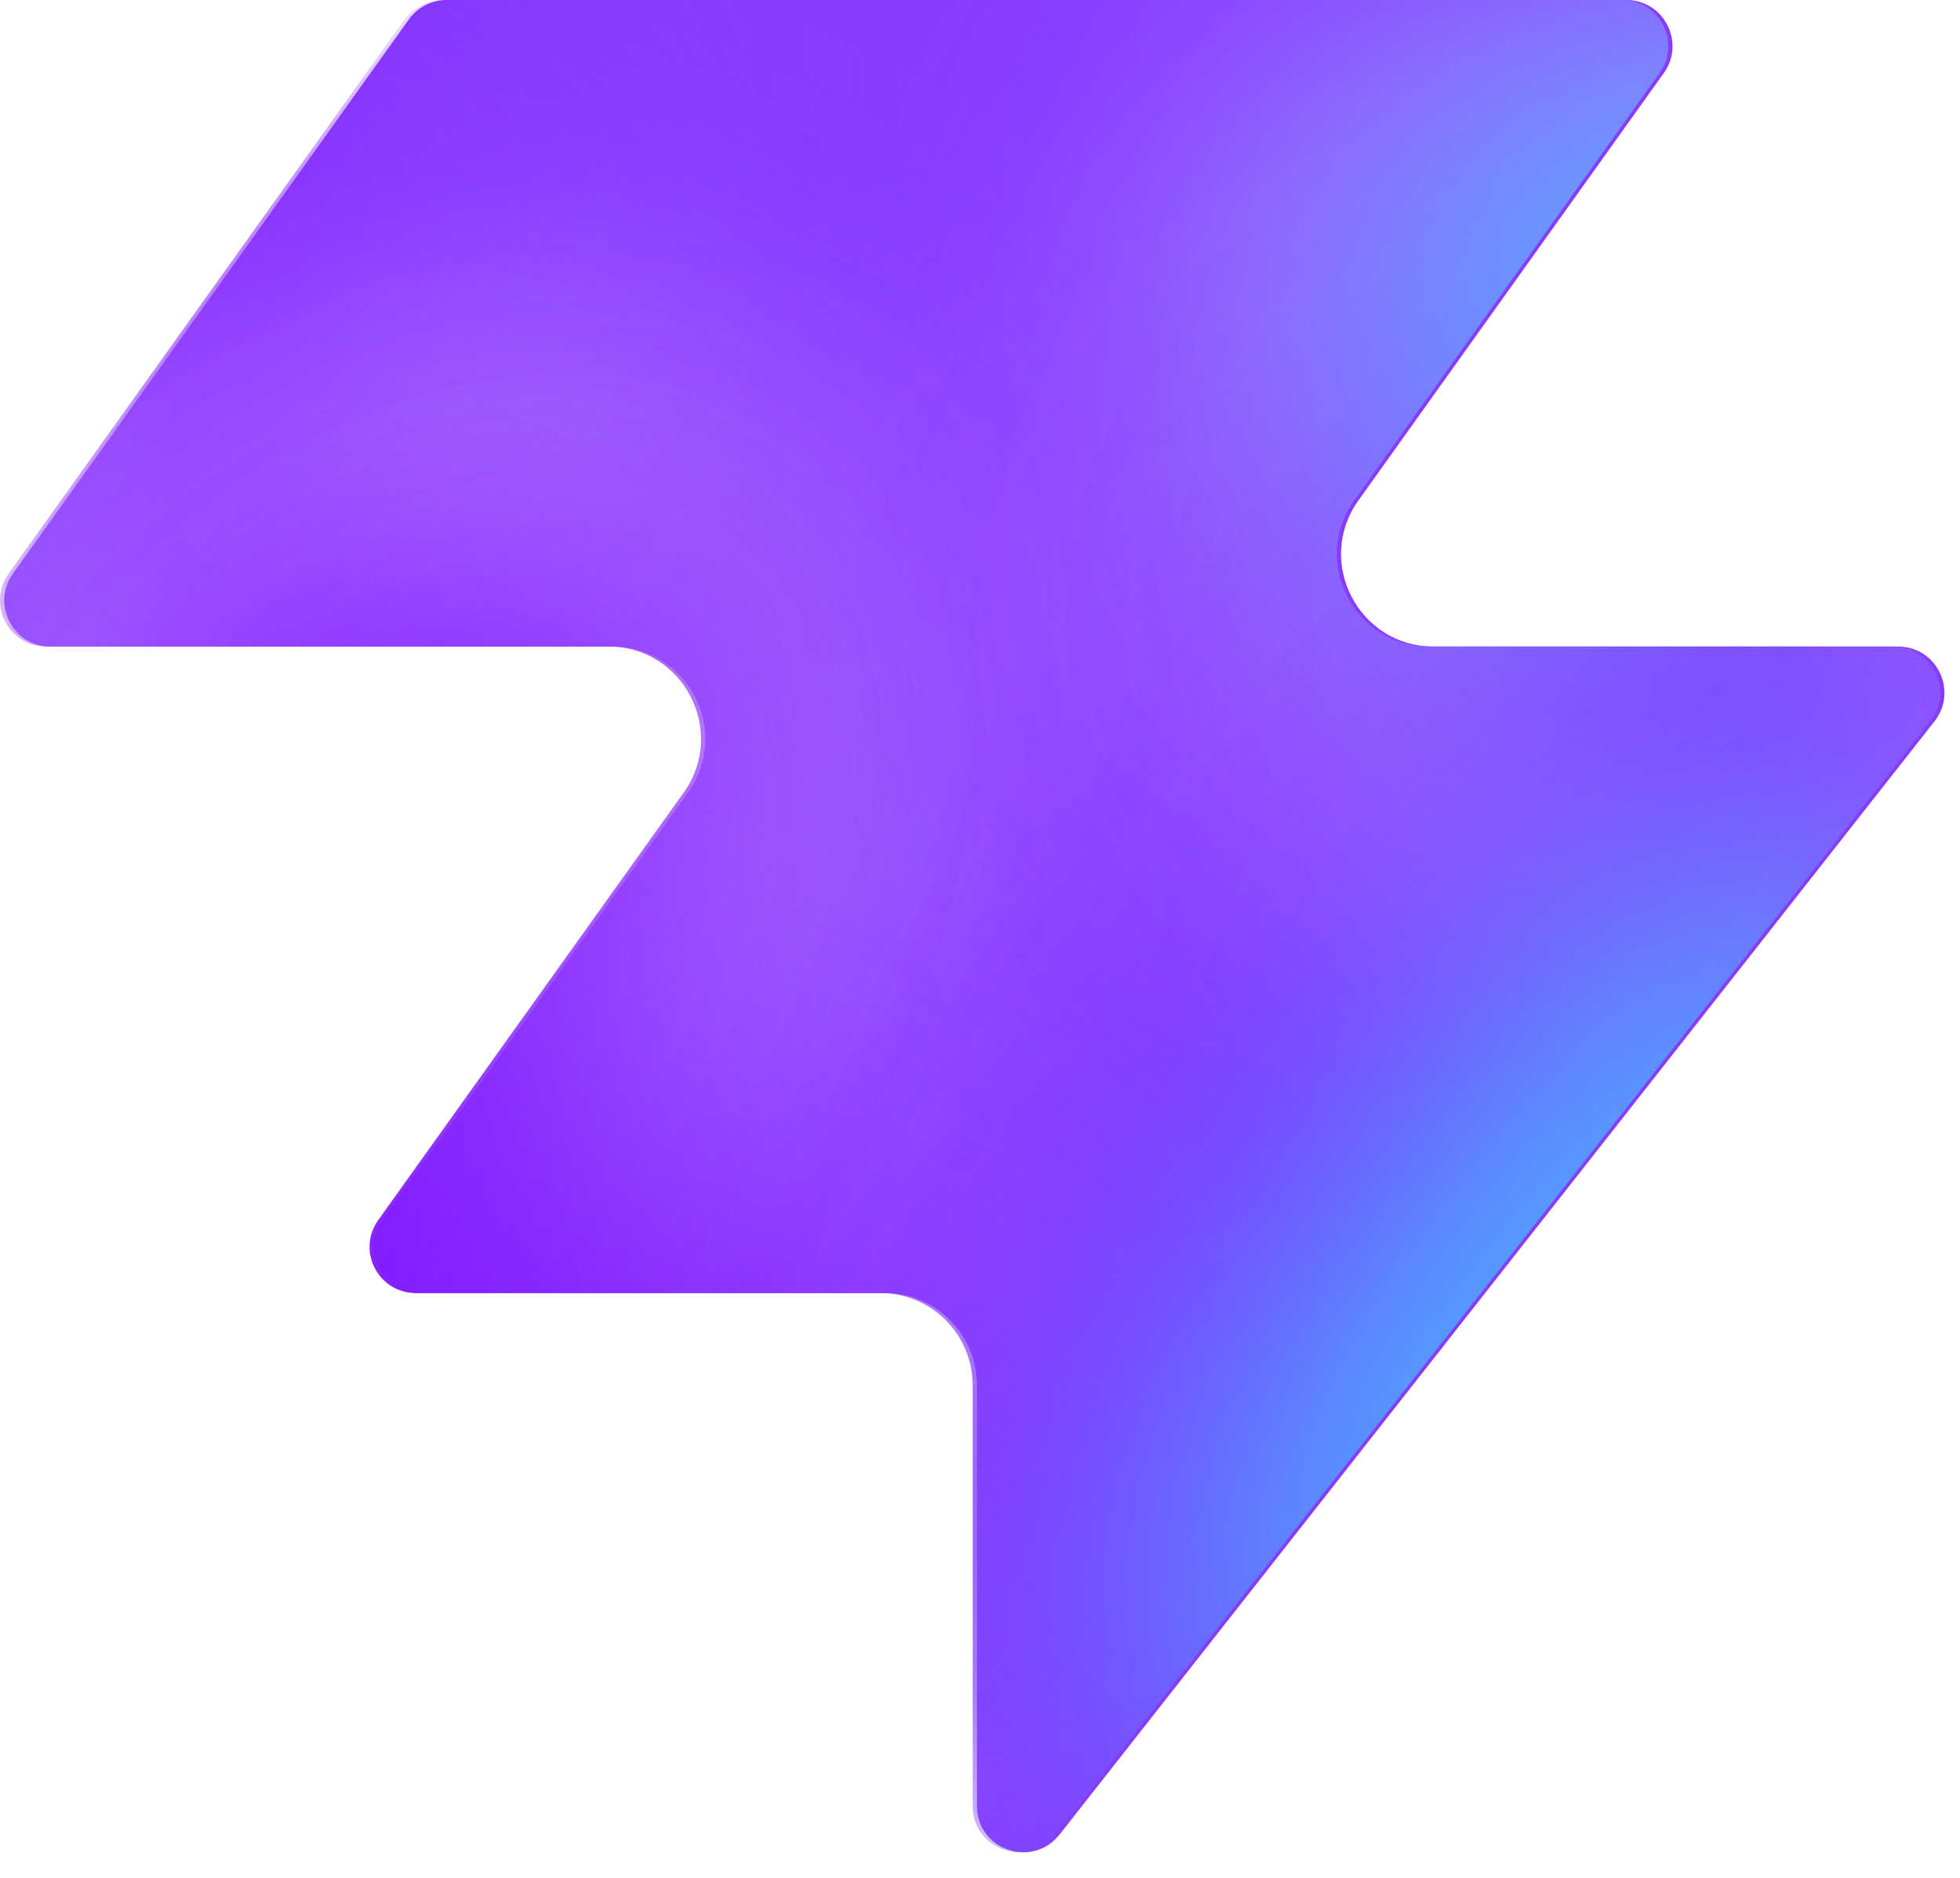
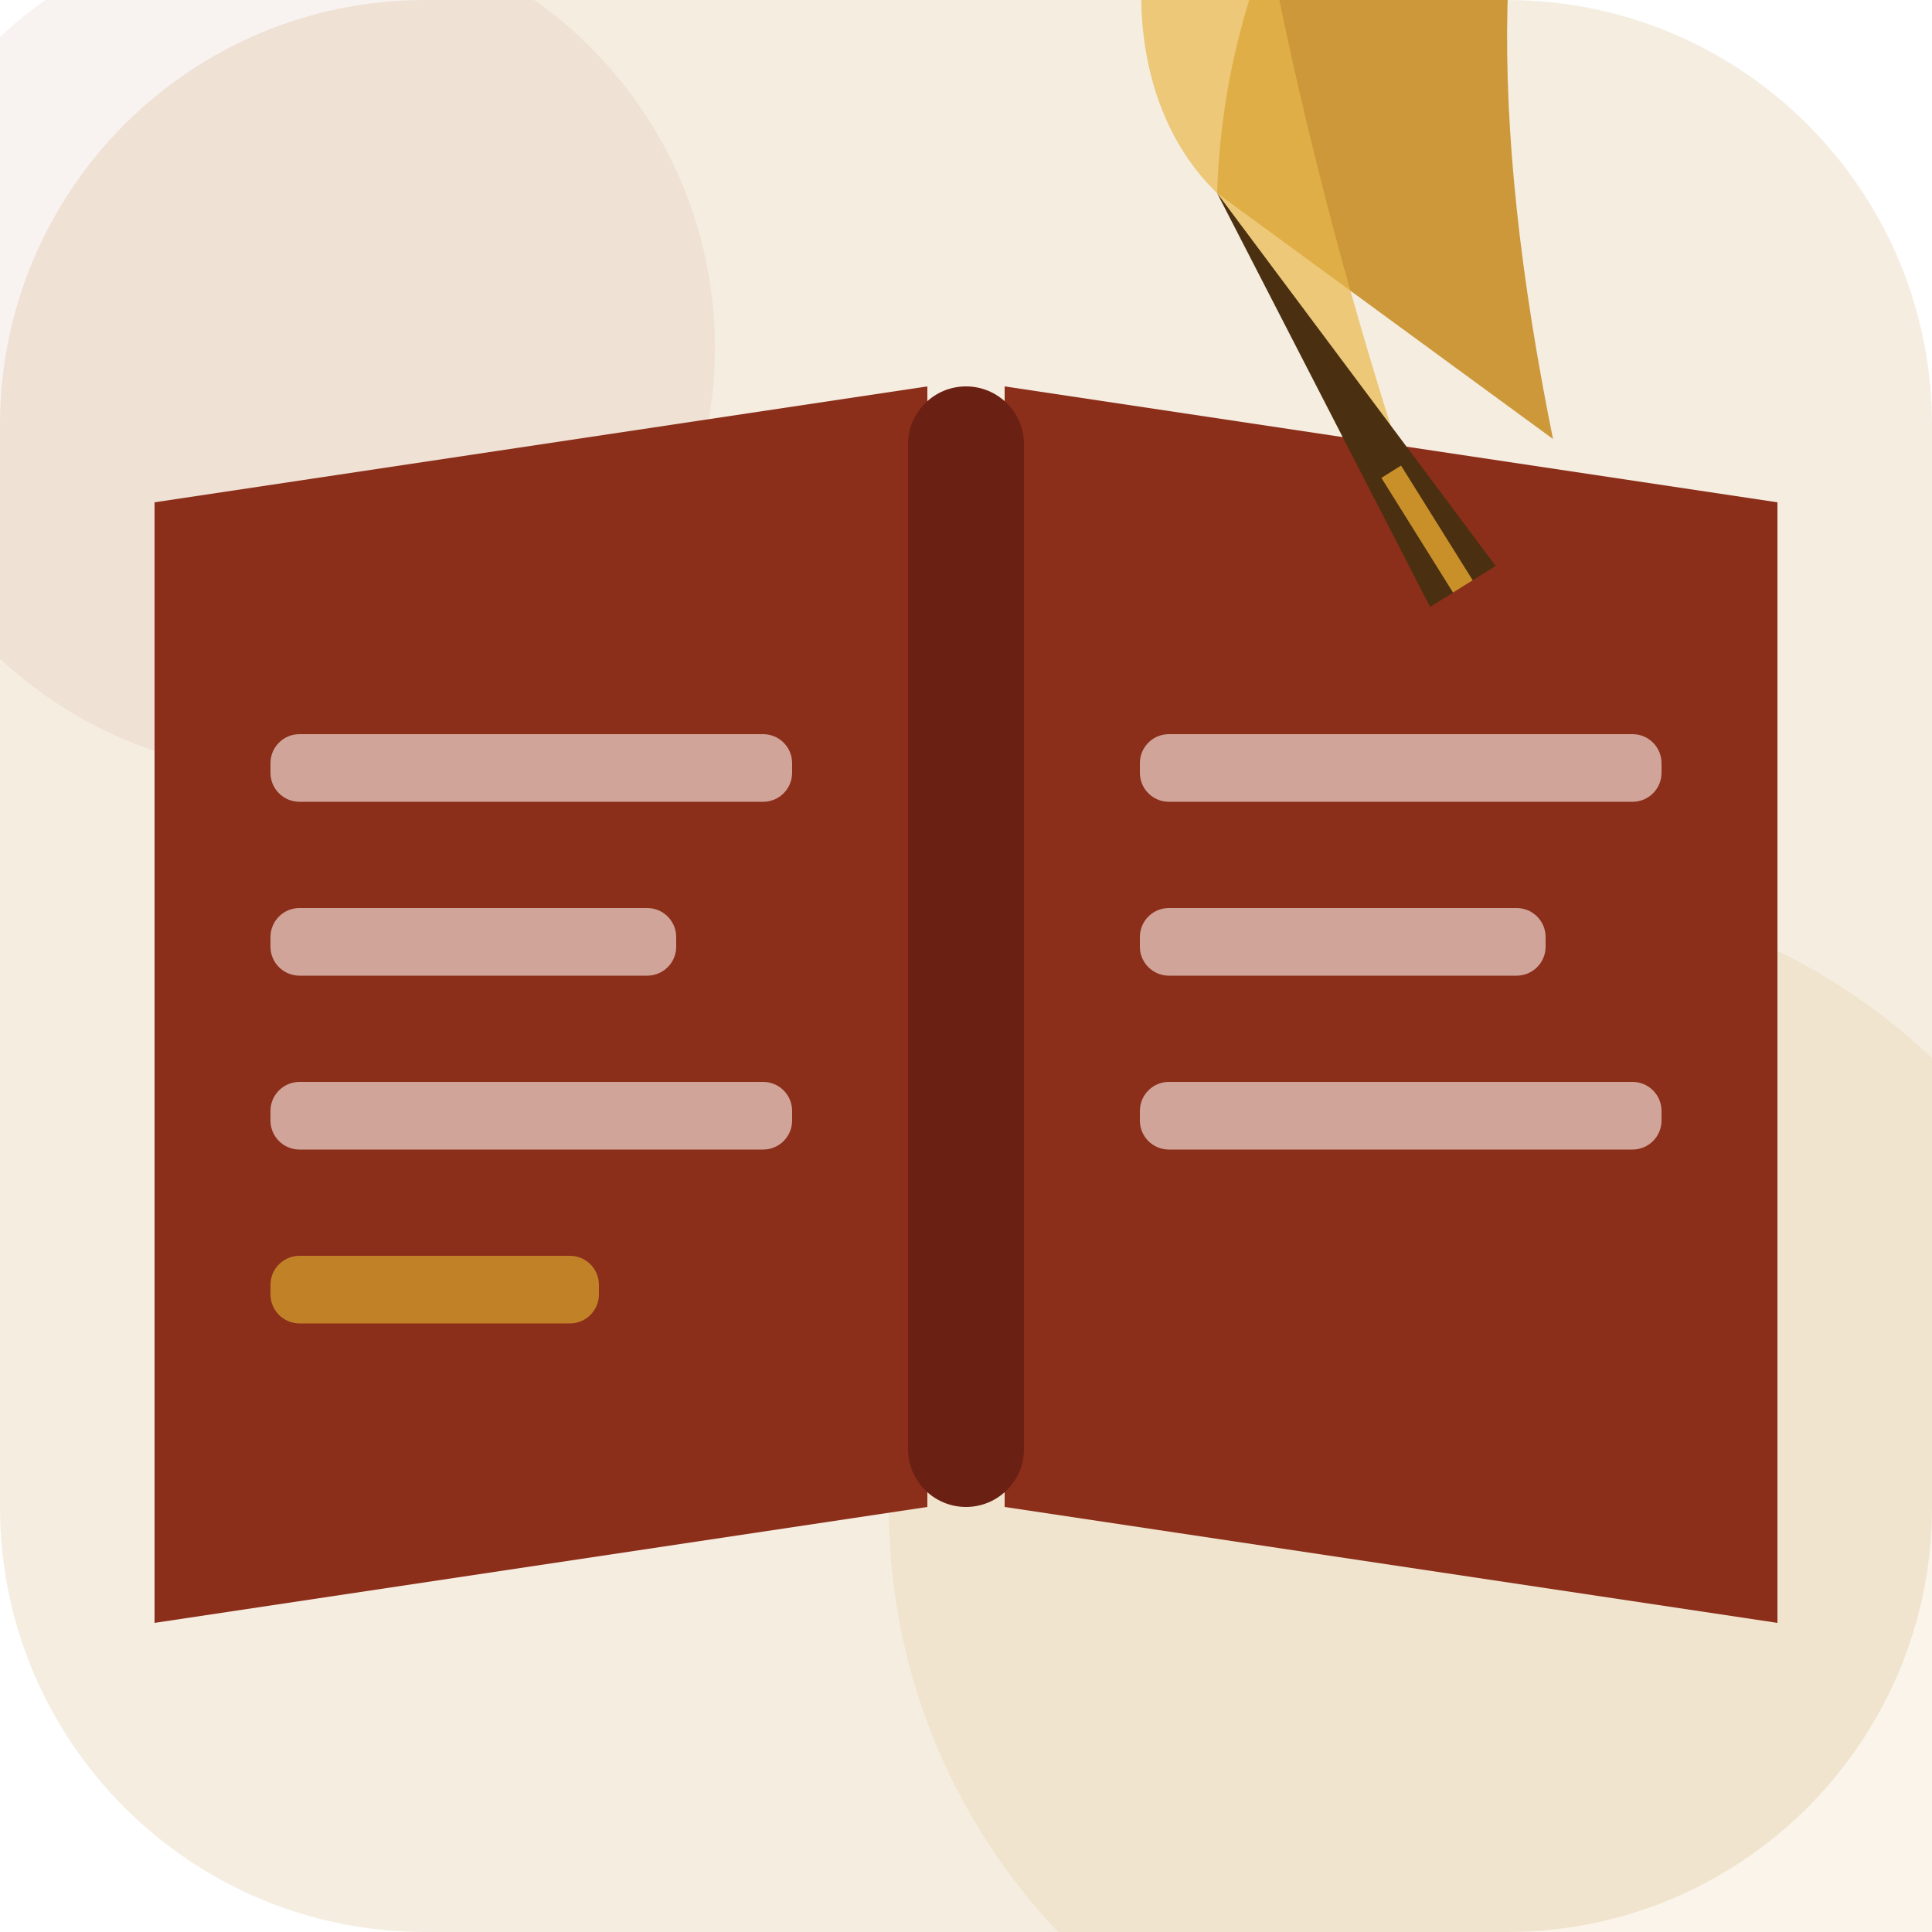
- <svg xmlns="http://www.w3.org/2000/svg" width="48" height="46" fill="none" viewBox="0 0 48 46">
-   <path fill="#863bff" d="M25.946 44.938c-.664.845-2.021.375-2.021-.698V33.937a2.26 2.26 0 0 0-2.262-2.262H10.287c-.92 0-1.456-1.04-.92-1.788l7.48-10.471c1.07-1.497 0-3.578-1.842-3.578H1.237c-.92 0-1.456-1.04-.92-1.788L10.013.474c.214-.297.556-.474.92-.474h28.894c.92 0 1.456 1.04.92 1.788l-7.48 10.471c-1.07 1.498 0 3.579 1.842 3.579h11.377c.943 0 1.473 1.088.89 1.83L25.947 44.94z" style="fill:#863bff;fill:color(display-p3 .525 .23 1);fill-opacity:1" />
-   <mask id="a" width="48" height="46" x="0" y="0" maskUnits="userSpaceOnUse" style="mask-type:alpha">
-     <path fill="#000" d="M25.842 44.938c-.664.844-2.021.375-2.021-.698V33.937a2.26 2.26 0 0 0-2.262-2.262H10.183c-.92 0-1.456-1.04-.92-1.788l7.48-10.471c1.07-1.498 0-3.579-1.842-3.579H1.133c-.92 0-1.456-1.04-.92-1.787L9.91.473c.214-.297.556-.474.92-.474h28.894c.92 0 1.456 1.04.92 1.788l-7.48 10.471c-1.07 1.498 0 3.578 1.842 3.578h11.377c.943 0 1.473 1.088.89 1.832L25.843 44.94z" style="fill:#000;fill-opacity:1" />
-   </mask>
-   <g mask="url(#a)">
-     <g filter="url(#b)">
-       <ellipse cx="5.508" cy="14.704" fill="#ede6ff" rx="5.508" ry="14.704" style="fill:#ede6ff;fill:color(display-p3 .927 .903 1);fill-opacity:1" transform="matrix(.00324 1 1 -.00324 -4.47 31.516)" />
-     </g>
-     <g filter="url(#c)">
-       <ellipse cx="10.399" cy="29.851" fill="#ede6ff" rx="10.399" ry="29.851" style="fill:#ede6ff;fill:color(display-p3 .927 .903 1);fill-opacity:1" transform="matrix(.00324 1 1 -.00324 -39.328 7.883)" />
-     </g>
-     <g filter="url(#d)">
-       <ellipse cx="5.508" cy="30.487" fill="#7e14ff" rx="5.508" ry="30.487" style="fill:#7e14ff;fill:color(display-p3 .492 .077 1);fill-opacity:1" transform="rotate(89.814 -25.913 -14.639)scale(1 -1)" />
-     </g>
-     <g filter="url(#e)">
-       <ellipse cx="5.508" cy="30.599" fill="#7e14ff" rx="5.508" ry="30.599" style="fill:#7e14ff;fill:color(display-p3 .492 .077 1);fill-opacity:1" transform="rotate(89.814 -32.644 -3.334)scale(1 -1)" />
-     </g>
-     <g filter="url(#f)">
-       <ellipse cx="5.508" cy="30.599" fill="#7e14ff" rx="5.508" ry="30.599" style="fill:#7e14ff;fill:color(display-p3 .492 .077 1);fill-opacity:1" transform="matrix(.00324 1 1 -.00324 -34.34 30.47)" />
-     </g>
-     <g filter="url(#g)">
-       <ellipse cx="14.072" cy="22.078" fill="#ede6ff" rx="14.072" ry="22.078" style="fill:#ede6ff;fill:color(display-p3 .927 .903 1);fill-opacity:1" transform="rotate(93.35 24.506 48.493)scale(-1 1)" />
-     </g>
-     <g filter="url(#h)">
-       <ellipse cx="3.47" cy="21.501" fill="#7e14ff" rx="3.47" ry="21.501" style="fill:#7e14ff;fill:color(display-p3 .492 .077 1);fill-opacity:1" transform="rotate(89.009 28.708 47.59)scale(-1 1)" />
-     </g>
-     <g filter="url(#i)">
-       <ellipse cx="3.47" cy="21.501" fill="#7e14ff" rx="3.47" ry="21.501" style="fill:#7e14ff;fill:color(display-p3 .492 .077 1);fill-opacity:1" transform="rotate(89.009 28.708 47.59)scale(-1 1)" />
-     </g>
-     <g filter="url(#j)">
-       <ellipse cx=".387" cy="8.972" fill="#7e14ff" rx="4.407" ry="29.108" style="fill:#7e14ff;fill:color(display-p3 .492 .077 1);fill-opacity:1" transform="rotate(39.51 .387 8.972)" />
-     </g>
-     <g filter="url(#k)">
-       <ellipse cx="47.523" cy="-6.092" fill="#7e14ff" rx="4.407" ry="29.108" style="fill:#7e14ff;fill:color(display-p3 .492 .077 1);fill-opacity:1" transform="rotate(37.892 47.523 -6.092)" />
-     </g>
-     <g filter="url(#l)">
-       <ellipse cx="41.412" cy="6.333" fill="#47bfff" rx="5.971" ry="9.665" style="fill:#47bfff;fill:color(display-p3 .28 .748 1);fill-opacity:1" transform="rotate(37.892 41.412 6.333)" />
-     </g>
-     <g filter="url(#m)">
-       <ellipse cx="-1.879" cy="38.332" fill="#7e14ff" rx="4.407" ry="29.108" style="fill:#7e14ff;fill:color(display-p3 .492 .077 1);fill-opacity:1" transform="rotate(37.892 -1.88 38.332)" />
-     </g>
-     <g filter="url(#n)">
-       <ellipse cx="-1.879" cy="38.332" fill="#7e14ff" rx="4.407" ry="29.108" style="fill:#7e14ff;fill:color(display-p3 .492 .077 1);fill-opacity:1" transform="rotate(37.892 -1.88 38.332)" />
-     </g>
-     <g filter="url(#o)">
-       <ellipse cx="35.651" cy="29.907" fill="#7e14ff" rx="4.407" ry="29.108" style="fill:#7e14ff;fill:color(display-p3 .492 .077 1);fill-opacity:1" transform="rotate(37.892 35.651 29.907)" />
-     </g>
-     <g filter="url(#p)">
-       <ellipse cx="38.418" cy="32.4" fill="#47bfff" rx="5.971" ry="15.297" style="fill:#47bfff;fill:color(display-p3 .28 .748 1);fill-opacity:1" transform="rotate(37.892 38.418 32.4)" />
-     </g>
+ <svg xmlns="http://www.w3.org/2000/svg" viewBox="0 0 100 100" width="100" height="100">
+   <rect width="100" height="100" rx="22" fill="#f5ede0" />
+   <circle cx="78" cy="78" r="32" fill="rgba(201,144,42,0.10)" />
+   <circle cx="15" cy="18" r="22" fill="rgba(139,46,26,0.06)" />
+   <path d="M8 26 L48 20 L48 78 L8 84 Z" fill="#8b2e1a" />
+   <rect x="14" y="38" width="27" height="3.5" rx="1.5" fill="rgba(255,244,238,0.6)" />
+   <rect x="14" y="47" width="21" height="3.5" rx="1.5" fill="rgba(255,244,238,0.6)" />
+   <rect x="14" y="56" width="27" height="3.5" rx="1.5" fill="rgba(255,244,238,0.6)" />
+   <rect x="14" y="65" width="17" height="3.5" rx="1.5" fill="rgba(201,144,42,0.85)" />
+   <path d="M92 26 L52 20 L52 78 L92 84 Z" fill="#8b2e1a" />
+   <rect x="59" y="38" width="27" height="3.5" rx="1.5" fill="rgba(255,244,238,0.6)" />
+   <rect x="59" y="47" width="21" height="3.5" rx="1.5" fill="rgba(255,244,238,0.6)" />
+   <rect x="59" y="56" width="27" height="3.5" rx="1.5" fill="rgba(255,244,238,0.6)" />
+   <rect x="47" y="20" width="6" height="58" rx="3" fill="#6b2014" />
+   <g transform="translate(63,10) rotate(-32)">
+     <path d="M0,0 C8,-12 22,-18 30,-13 C21,-7 14,4 8,20 Z" fill="#c9902a" opacity="0.92" />
+     <path d="M0,0 C-2,-8 5,-17 13,-19 C9,-10 4,3 0,20 Z" fill="#e8b84b" opacity="0.7" />
+     <path d="M0,0 L-2,24 L2,24 Z" fill="#4a3010" />
+     <line x1="0" y1="17" x2="0" y2="24" stroke="#c9902a" stroke-width="1.2" />
  </g>
-   <defs>
-     <filter id="b" width="60.045" height="41.654" x="-19.77" y="16.149" color-interpolation-filters="sRGB" filterUnits="userSpaceOnUse">
-       <feFlood flood-opacity="0" result="BackgroundImageFix" />
-       <feBlend in="SourceGraphic" in2="BackgroundImageFix" result="shape" />
-       <feGaussianBlur result="effect1_foregroundBlur_2002_17158" stdDeviation="7.659" />
-     </filter>
-     <filter id="c" width="90.34" height="51.437" x="-54.613" y="-7.533" color-interpolation-filters="sRGB" filterUnits="userSpaceOnUse">
-       <feFlood flood-opacity="0" result="BackgroundImageFix" />
-       <feBlend in="SourceGraphic" in2="BackgroundImageFix" result="shape" />
-       <feGaussianBlur result="effect1_foregroundBlur_2002_17158" stdDeviation="7.659" />
-     </filter>
-     <filter id="d" width="79.355" height="29.4" x="-49.64" y="2.03" color-interpolation-filters="sRGB" filterUnits="userSpaceOnUse">
-       <feFlood flood-opacity="0" result="BackgroundImageFix" />
-       <feBlend in="SourceGraphic" in2="BackgroundImageFix" result="shape" />
-       <feGaussianBlur result="effect1_foregroundBlur_2002_17158" stdDeviation="4.596" />
-     </filter>
-     <filter id="e" width="79.579" height="29.4" x="-45.045" y="20.029" color-interpolation-filters="sRGB" filterUnits="userSpaceOnUse">
-       <feFlood flood-opacity="0" result="BackgroundImageFix" />
-       <feBlend in="SourceGraphic" in2="BackgroundImageFix" result="shape" />
-       <feGaussianBlur result="effect1_foregroundBlur_2002_17158" stdDeviation="4.596" />
-     </filter>
-     <filter id="f" width="79.579" height="29.4" x="-43.513" y="21.178" color-interpolation-filters="sRGB" filterUnits="userSpaceOnUse">
-       <feFlood flood-opacity="0" result="BackgroundImageFix" />
-       <feBlend in="SourceGraphic" in2="BackgroundImageFix" result="shape" />
-       <feGaussianBlur result="effect1_foregroundBlur_2002_17158" stdDeviation="4.596" />
-     </filter>
-     <filter id="g" width="74.749" height="58.852" x="15.756" y="-17.901" color-interpolation-filters="sRGB" filterUnits="userSpaceOnUse">
-       <feFlood flood-opacity="0" result="BackgroundImageFix" />
-       <feBlend in="SourceGraphic" in2="BackgroundImageFix" result="shape" />
-       <feGaussianBlur result="effect1_foregroundBlur_2002_17158" stdDeviation="7.659" />
-     </filter>
-     <filter id="h" width="61.377" height="25.362" x="23.548" y="2.284" color-interpolation-filters="sRGB" filterUnits="userSpaceOnUse">
-       <feFlood flood-opacity="0" result="BackgroundImageFix" />
-       <feBlend in="SourceGraphic" in2="BackgroundImageFix" result="shape" />
-       <feGaussianBlur result="effect1_foregroundBlur_2002_17158" stdDeviation="4.596" />
-     </filter>
-     <filter id="i" width="61.377" height="25.362" x="23.548" y="2.284" color-interpolation-filters="sRGB" filterUnits="userSpaceOnUse">
-       <feFlood flood-opacity="0" result="BackgroundImageFix" />
-       <feBlend in="SourceGraphic" in2="BackgroundImageFix" result="shape" />
-       <feGaussianBlur result="effect1_foregroundBlur_2002_17158" stdDeviation="4.596" />
-     </filter>
-     <filter id="j" width="56.045" height="63.649" x="-27.636" y="-22.853" color-interpolation-filters="sRGB" filterUnits="userSpaceOnUse">
-       <feFlood flood-opacity="0" result="BackgroundImageFix" />
-       <feBlend in="SourceGraphic" in2="BackgroundImageFix" result="shape" />
-       <feGaussianBlur result="effect1_foregroundBlur_2002_17158" stdDeviation="4.596" />
-     </filter>
-     <filter id="k" width="54.814" height="64.646" x="20.116" y="-38.415" color-interpolation-filters="sRGB" filterUnits="userSpaceOnUse">
-       <feFlood flood-opacity="0" result="BackgroundImageFix" />
-       <feBlend in="SourceGraphic" in2="BackgroundImageFix" result="shape" />
-       <feGaussianBlur result="effect1_foregroundBlur_2002_17158" stdDeviation="4.596" />
-     </filter>
-     <filter id="l" width="33.541" height="35.313" x="24.641" y="-11.323" color-interpolation-filters="sRGB" filterUnits="userSpaceOnUse">
-       <feFlood flood-opacity="0" result="BackgroundImageFix" />
-       <feBlend in="SourceGraphic" in2="BackgroundImageFix" result="shape" />
-       <feGaussianBlur result="effect1_foregroundBlur_2002_17158" stdDeviation="4.596" />
-     </filter>
-     <filter id="m" width="54.814" height="64.646" x="-29.286" y="6.009" color-interpolation-filters="sRGB" filterUnits="userSpaceOnUse">
-       <feFlood flood-opacity="0" result="BackgroundImageFix" />
-       <feBlend in="SourceGraphic" in2="BackgroundImageFix" result="shape" />
-       <feGaussianBlur result="effect1_foregroundBlur_2002_17158" stdDeviation="4.596" />
-     </filter>
-     <filter id="n" width="54.814" height="64.646" x="-29.286" y="6.009" color-interpolation-filters="sRGB" filterUnits="userSpaceOnUse">
-       <feFlood flood-opacity="0" result="BackgroundImageFix" />
-       <feBlend in="SourceGraphic" in2="BackgroundImageFix" result="shape" />
-       <feGaussianBlur result="effect1_foregroundBlur_2002_17158" stdDeviation="4.596" />
-     </filter>
-     <filter id="o" width="54.814" height="64.646" x="8.244" y="-2.416" color-interpolation-filters="sRGB" filterUnits="userSpaceOnUse">
-       <feFlood flood-opacity="0" result="BackgroundImageFix" />
-       <feBlend in="SourceGraphic" in2="BackgroundImageFix" result="shape" />
-       <feGaussianBlur result="effect1_foregroundBlur_2002_17158" stdDeviation="4.596" />
-     </filter>
-     <filter id="p" width="39.409" height="43.623" x="18.713" y="10.588" color-interpolation-filters="sRGB" filterUnits="userSpaceOnUse">
-       <feFlood flood-opacity="0" result="BackgroundImageFix" />
-       <feBlend in="SourceGraphic" in2="BackgroundImageFix" result="shape" />
-       <feGaussianBlur result="effect1_foregroundBlur_2002_17158" stdDeviation="4.596" />
-     </filter>
-   </defs>
</svg>
